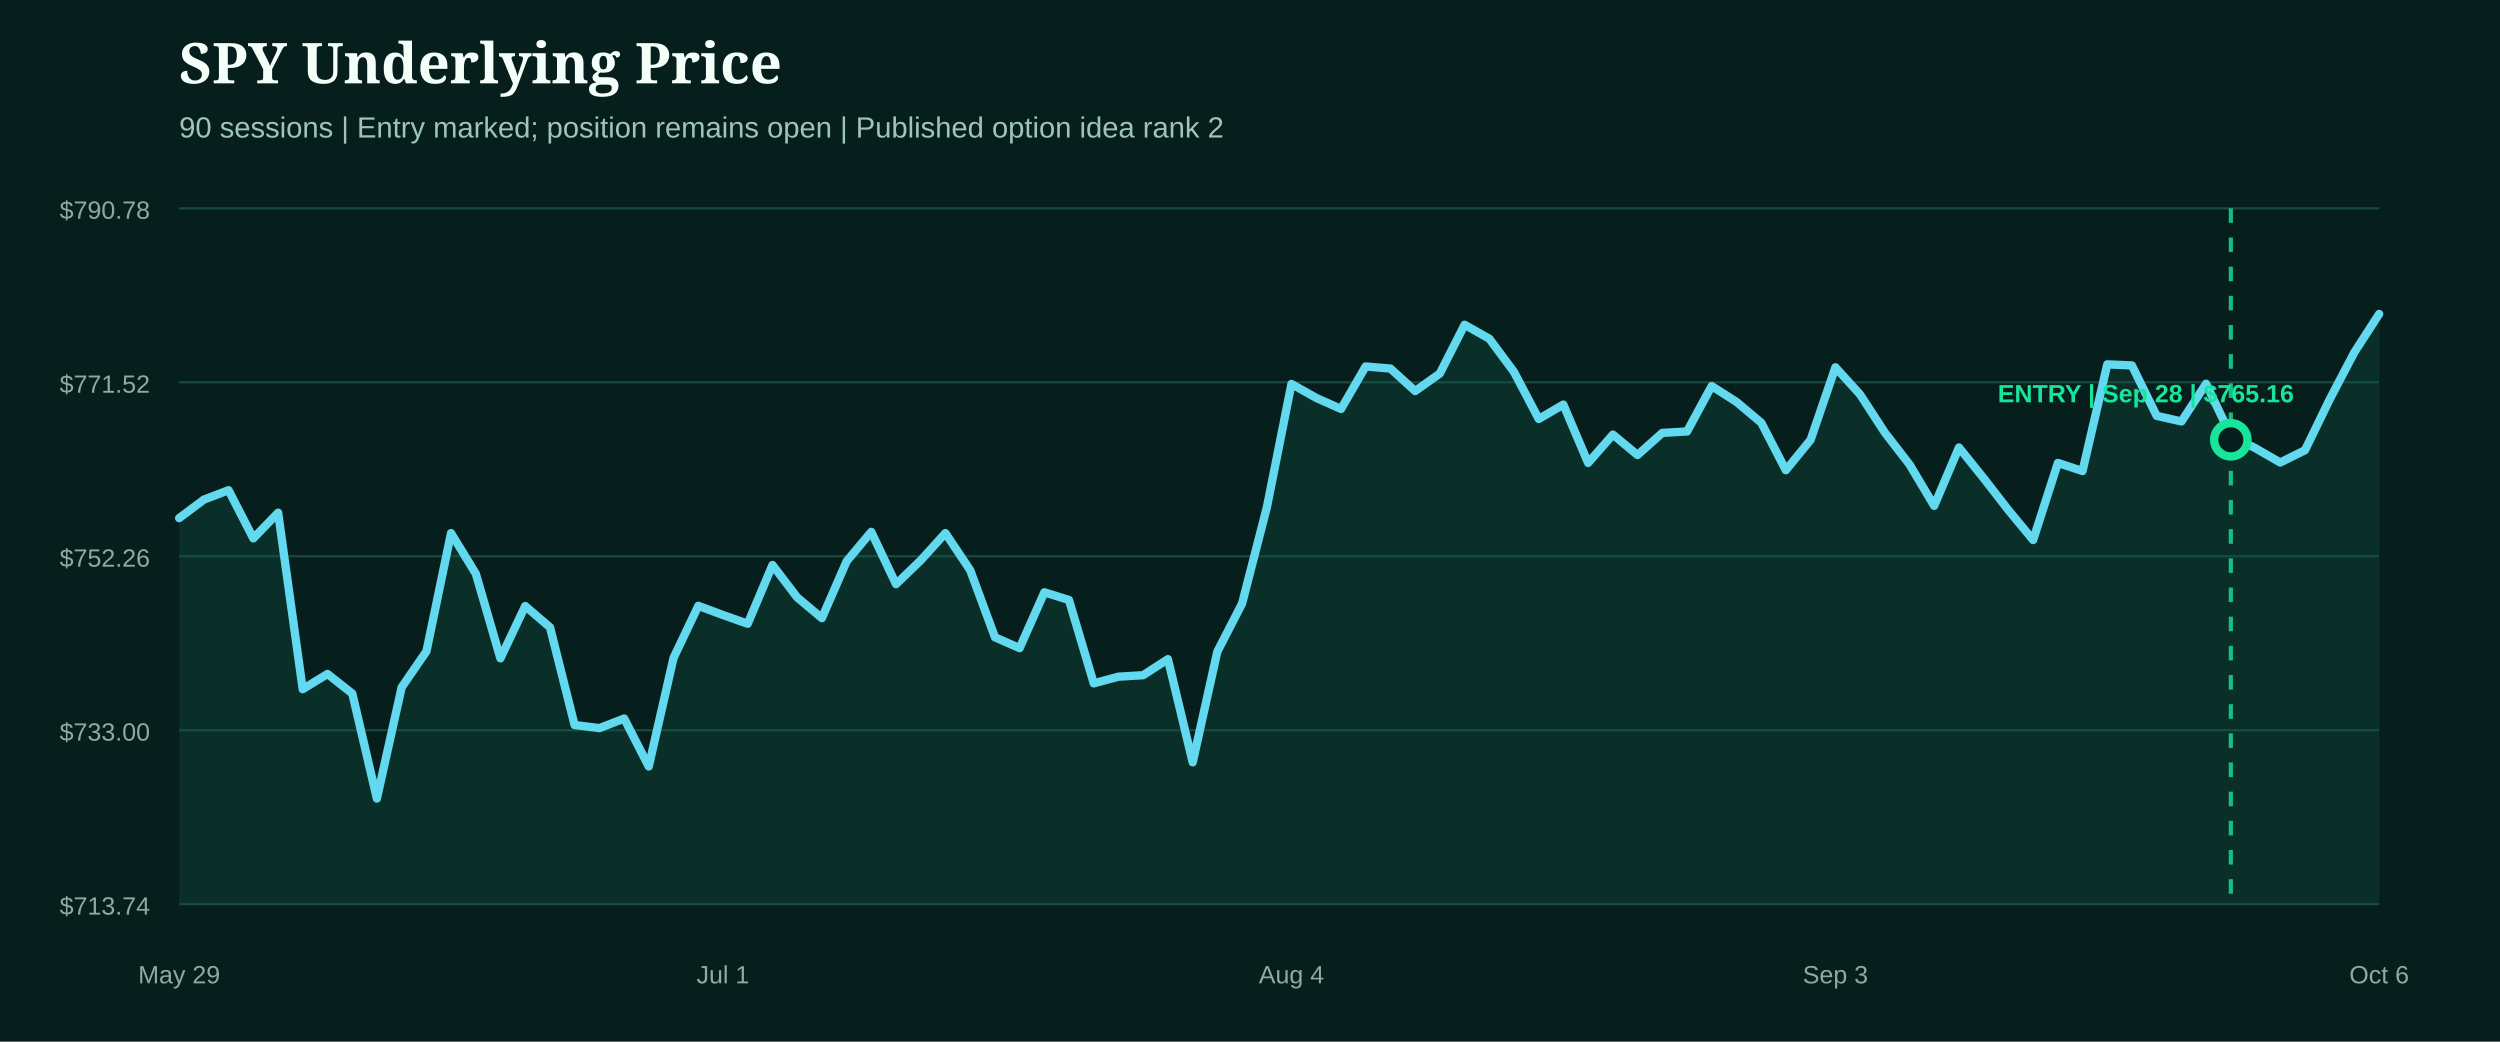
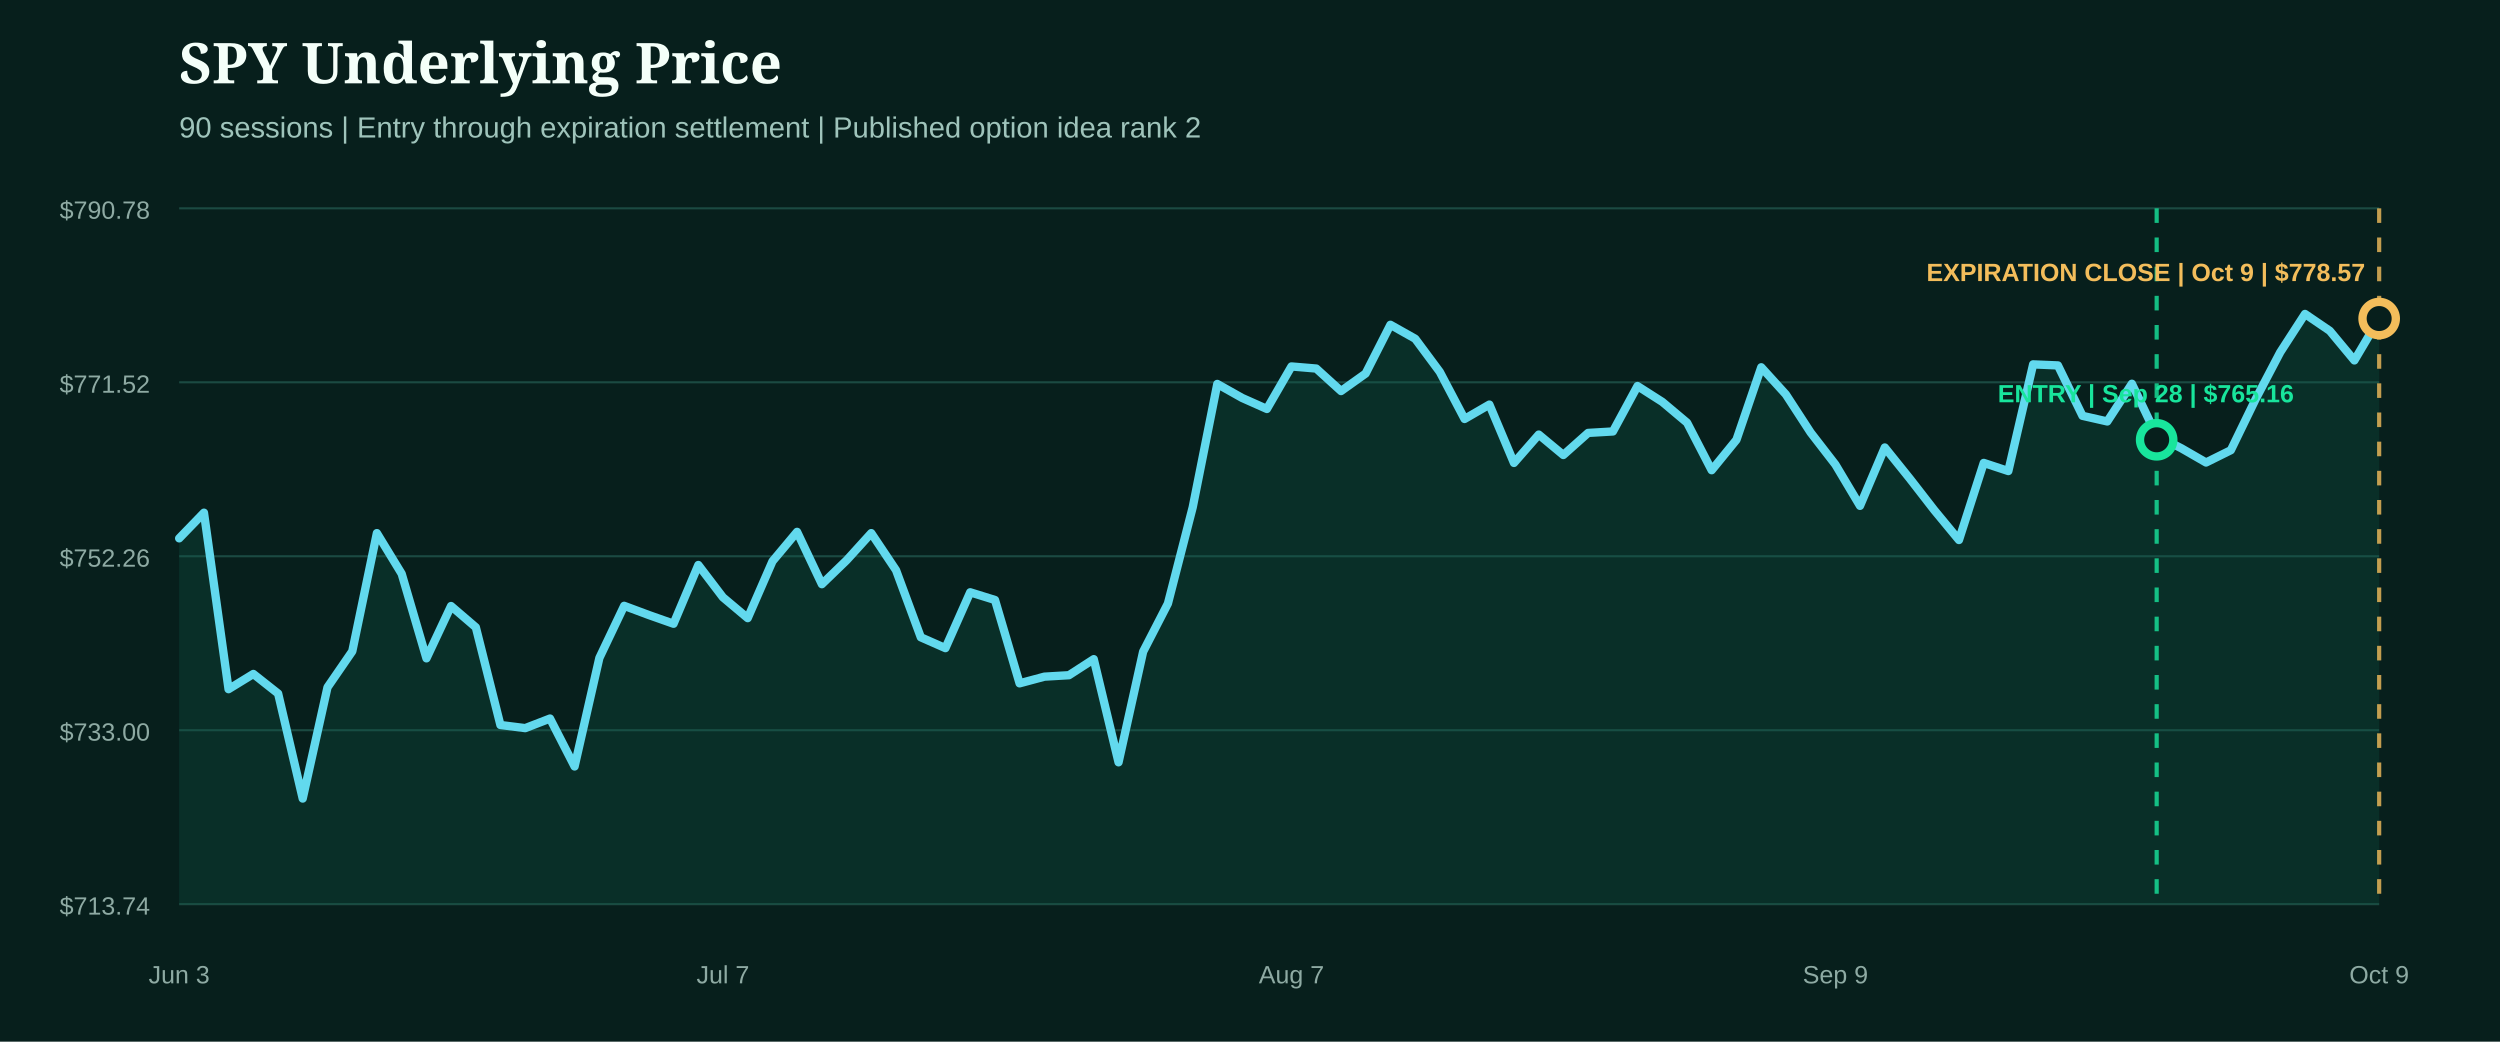
- <svg xmlns="http://www.w3.org/2000/svg" width="1200" height="500" viewBox="0 0 1200 500" role="img" aria-label="SPY underlying price from entry">
+ <svg xmlns="http://www.w3.org/2000/svg" width="1200" height="500" viewBox="0 0 1200 500" role="img" aria-label="SPY underlying price from entry through expiration close">
  <rect width="1200" height="500" fill="#071f1c" />
  <style>.head{fill:#f4fff9;font:800 27px Georgia,serif}.sub{fill:#9fc4bb;font:14px Arial,sans-serif}.axis{fill:#8eaaa3;font:12px Arial,sans-serif}.marker{font:800 12px Arial,sans-serif}</style>
  <text x="86" y="40" class="head">SPY Underlying Price</text>
-   <text x="86" y="66" class="sub">90 sessions | Entry marked; position remains open | Published option idea rank 2</text>
+   <text x="86" y="66" class="sub">90 sessions | Entry through expiration settlement | Published option idea rank 2</text>
  <line x1="86" x2="1142" y1="100.0" y2="100.0" stroke="#1b4a42" stroke-width="1" />
  <text x="72" y="105.0" text-anchor="end" class="axis">$790.78</text>
  <line x1="86" x2="1142" y1="183.5" y2="183.5" stroke="#1b4a42" stroke-width="1" />
  <text x="72" y="188.5" text-anchor="end" class="axis">$771.52</text>
  <line x1="86" x2="1142" y1="267.0" y2="267.0" stroke="#1b4a42" stroke-width="1" />
  <text x="72" y="272.0" text-anchor="end" class="axis">$752.26</text>
  <line x1="86" x2="1142" y1="350.5" y2="350.5" stroke="#1b4a42" stroke-width="1" />
  <text x="72" y="355.5" text-anchor="end" class="axis">$733.00</text>
  <line x1="86" x2="1142" y1="434.0" y2="434.0" stroke="#1b4a42" stroke-width="1" />
  <text x="72" y="439.0" text-anchor="end" class="axis">$713.74</text>
-   <path d="M86.0,248.7 L97.9,239.8 L109.7,235.3 L121.6,258.4 L133.5,246.1 L145.3,330.8 L157.2,323.5 L169.1,332.9 L180.9,383.3 L192.8,329.9 L204.7,312.6 L216.5,255.9 L228.4,275.4 L240.2,316.0 L252.1,290.9 L264.0,301.1 L275.8,348.0 L287.7,349.5 L299.6,344.9 L311.4,367.9 L323.3,315.8 L335.2,290.8 L347.0,295.2 L358.9,299.4 L370.8,271.2 L382.6,286.7 L394.5,296.7 L406.4,269.4 L418.2,255.3 L430.1,280.4 L442.0,268.9 L453.8,255.9 L465.7,273.7 L477.6,305.9 L489.4,311.1 L501.3,284.3 L513.1,288.0 L525.0,328.0 L536.9,324.8 L548.7,324.1 L560.6,316.4 L572.5,365.9 L584.3,312.8 L596.2,289.7 L608.1,243.5 L619.9,184.3 L631.8,191.0 L643.7,196.3 L655.5,175.9 L667.4,176.9 L679.3,187.7 L691.1,179.3 L703.0,155.9 L714.9,162.6 L726.7,178.5 L738.6,201.1 L750.4,194.2 L762.3,222.2 L774.2,208.6 L786.0,218.4 L797.9,207.8 L809.8,207.1 L821.6,185.3 L833.5,192.9 L845.4,202.9 L857.2,225.7 L869.1,211.1 L881.0,176.3 L892.8,189.3 L904.7,207.6 L916.6,223.0 L928.4,242.8 L940.3,214.8 L952.2,229.6 L964.0,244.8 L975.9,259.2 L987.8,222.2 L999.6,226.1 L1011.5,174.9 L1023.3,175.4 L1035.2,199.6 L1047.1,202.3 L1058.9,184.2 L1070.8,209.1 L1082.7,215.2 L1094.5,222.0 L1106.4,216.1 L1118.3,191.6 L1130.1,169.1 L1142.0,150.7 L1142.0,434.0 L86.0,434.0 Z" fill="#0f5949" opacity="0.28" />
-   <path d="M86.0,248.7 L97.9,239.8 L109.7,235.3 L121.6,258.4 L133.5,246.1 L145.3,330.8 L157.2,323.5 L169.1,332.9 L180.9,383.3 L192.8,329.9 L204.7,312.6 L216.5,255.9 L228.4,275.4 L240.2,316.0 L252.1,290.9 L264.0,301.1 L275.8,348.0 L287.7,349.5 L299.6,344.9 L311.4,367.9 L323.3,315.8 L335.2,290.8 L347.0,295.2 L358.9,299.4 L370.8,271.2 L382.6,286.7 L394.5,296.7 L406.4,269.4 L418.2,255.3 L430.1,280.4 L442.0,268.9 L453.8,255.9 L465.7,273.7 L477.6,305.9 L489.4,311.1 L501.3,284.3 L513.1,288.0 L525.0,328.0 L536.9,324.8 L548.7,324.1 L560.6,316.4 L572.5,365.9 L584.3,312.8 L596.2,289.7 L608.1,243.5 L619.9,184.3 L631.8,191.0 L643.7,196.3 L655.5,175.9 L667.4,176.9 L679.3,187.7 L691.1,179.3 L703.0,155.9 L714.9,162.6 L726.7,178.5 L738.6,201.1 L750.4,194.2 L762.3,222.2 L774.2,208.6 L786.0,218.4 L797.9,207.8 L809.8,207.1 L821.6,185.3 L833.5,192.9 L845.4,202.9 L857.2,225.7 L869.1,211.1 L881.0,176.3 L892.8,189.3 L904.7,207.6 L916.6,223.0 L928.4,242.8 L940.3,214.8 L952.2,229.6 L964.0,244.8 L975.9,259.2 L987.8,222.2 L999.6,226.1 L1011.5,174.9 L1023.3,175.4 L1035.2,199.6 L1047.1,202.3 L1058.9,184.2 L1070.8,209.1 L1082.7,215.2 L1094.5,222.0 L1106.4,216.1 L1118.3,191.6 L1130.1,169.1 L1142.0,150.7" fill="none" stroke="#62d9ee" stroke-width="4" stroke-linecap="round" stroke-linejoin="round" />
+   <path d="M86.0,258.4 L97.9,246.1 L109.7,330.8 L121.6,323.5 L133.5,332.9 L145.3,383.3 L157.2,329.9 L169.1,312.6 L180.9,255.9 L192.8,275.4 L204.7,316.0 L216.5,290.9 L228.4,301.1 L240.2,348.0 L252.1,349.5 L264.0,344.9 L275.8,367.9 L287.7,315.8 L299.6,290.8 L311.4,295.2 L323.3,299.4 L335.2,271.2 L347.0,286.7 L358.9,296.7 L370.8,269.4 L382.6,255.3 L394.5,280.4 L406.4,268.9 L418.2,255.9 L430.1,273.7 L442.0,305.9 L453.8,311.1 L465.7,284.3 L477.6,288.0 L489.4,328.0 L501.3,324.8 L513.1,324.1 L525.0,316.4 L536.9,365.9 L548.7,312.8 L560.6,289.7 L572.5,243.5 L584.3,184.3 L596.2,191.0 L608.1,196.3 L619.9,175.9 L631.8,176.9 L643.7,187.7 L655.5,179.3 L667.4,155.9 L679.3,162.6 L691.1,178.5 L703.0,201.1 L714.9,194.2 L726.7,222.2 L738.6,208.6 L750.4,218.4 L762.3,207.8 L774.2,207.1 L786.0,185.3 L797.9,192.9 L809.8,202.9 L821.6,225.7 L833.5,211.1 L845.4,176.3 L857.2,189.3 L869.1,207.6 L881.0,223.0 L892.8,242.8 L904.7,214.8 L916.6,229.6 L928.4,244.8 L940.3,259.2 L952.2,222.2 L964.0,226.1 L975.9,174.9 L987.8,175.4 L999.6,199.6 L1011.5,202.3 L1023.3,184.2 L1035.2,209.1 L1047.1,215.2 L1058.9,222.0 L1070.8,216.1 L1082.7,191.6 L1094.5,169.1 L1106.4,150.7 L1118.3,158.8 L1130.1,173.0 L1142.0,152.9 L1142.0,434.0 L86.0,434.0 Z" fill="#0f5949" opacity="0.28" />
+   <path d="M86.0,258.4 L97.9,246.1 L109.7,330.8 L121.6,323.5 L133.5,332.9 L145.3,383.3 L157.2,329.9 L169.1,312.6 L180.9,255.9 L192.8,275.4 L204.7,316.0 L216.5,290.9 L228.4,301.1 L240.2,348.0 L252.1,349.5 L264.0,344.9 L275.8,367.9 L287.7,315.8 L299.6,290.8 L311.4,295.2 L323.3,299.4 L335.2,271.2 L347.0,286.7 L358.9,296.7 L370.8,269.4 L382.6,255.3 L394.5,280.4 L406.4,268.9 L418.2,255.9 L430.1,273.7 L442.0,305.9 L453.8,311.1 L465.7,284.3 L477.6,288.0 L489.4,328.0 L501.3,324.8 L513.1,324.1 L525.0,316.4 L536.9,365.9 L548.7,312.8 L560.6,289.7 L572.5,243.5 L584.3,184.3 L596.2,191.0 L608.1,196.3 L619.9,175.9 L631.8,176.9 L643.7,187.7 L655.5,179.3 L667.4,155.9 L679.3,162.6 L691.1,178.5 L703.0,201.1 L714.9,194.2 L726.7,222.2 L738.6,208.6 L750.4,218.4 L762.3,207.8 L774.2,207.1 L786.0,185.3 L797.9,192.9 L809.8,202.9 L821.6,225.7 L833.5,211.1 L845.4,176.3 L857.2,189.3 L869.1,207.6 L881.0,223.0 L892.8,242.8 L904.7,214.8 L916.6,229.6 L928.4,244.8 L940.3,259.2 L952.2,222.2 L964.0,226.1 L975.9,174.9 L987.8,175.4 L999.6,199.6 L1011.5,202.3 L1023.3,184.2 L1035.2,209.1 L1047.1,215.2 L1058.9,222.0 L1070.8,216.1 L1082.7,191.6 L1094.5,169.1 L1106.4,150.7 L1118.3,158.8 L1130.1,173.0 L1142.0,152.9" fill="none" stroke="#62d9ee" stroke-width="4" stroke-linecap="round" stroke-linejoin="round" />
  <g>
-     <line x1="1070.8" x2="1070.8" y1="100" y2="434" stroke="#18e59c" stroke-width="2" stroke-dasharray="7 7" opacity="0.8" />
-     <circle cx="1070.8" cy="211.1" r="8" fill="#071f1c" stroke="#18e59c" stroke-width="4" />
+     <line x1="1035.2" x2="1035.2" y1="100" y2="434" stroke="#18e59c" stroke-width="2" stroke-dasharray="7 7" opacity="0.8" />
+     <circle cx="1035.2" cy="211.1" r="8" fill="#071f1c" stroke="#18e59c" stroke-width="4" />
    <text x="1030.0" y="193.1" text-anchor="middle" class="marker" fill="#18e59c">ENTRY | Sep 28 | $765.16</text>
  </g>
-   <text x="86.0" y="472" text-anchor="middle" class="axis">May 29</text>
-   <text x="347.0" y="472" text-anchor="middle" class="axis">Jul 1</text>
-   <text x="619.9" y="472" text-anchor="middle" class="axis">Aug 4</text>
-   <text x="881.0" y="472" text-anchor="middle" class="axis">Sep 3</text>
-   <text x="1142.0" y="472" text-anchor="middle" class="axis">Oct 6</text>
+   <g>
+     <line x1="1142.0" x2="1142.0" y1="100" y2="434" stroke="#f3bd5b" stroke-width="2" stroke-dasharray="7 7" opacity="0.8" />
+     <circle cx="1142.0" cy="152.9" r="8" fill="#071f1c" stroke="#f3bd5b" stroke-width="4" />
+     <text x="1030.0" y="134.9" text-anchor="middle" class="marker" fill="#f3bd5b">EXPIRATION CLOSE | Oct 9 | $778.57</text>
+   </g>
+   <text x="86.0" y="472" text-anchor="middle" class="axis">Jun 3</text>
+   <text x="347.0" y="472" text-anchor="middle" class="axis">Jul 7</text>
+   <text x="619.9" y="472" text-anchor="middle" class="axis">Aug 7</text>
+   <text x="881.0" y="472" text-anchor="middle" class="axis">Sep 9</text>
+   <text x="1142.0" y="472" text-anchor="middle" class="axis">Oct 9</text>
</svg>
